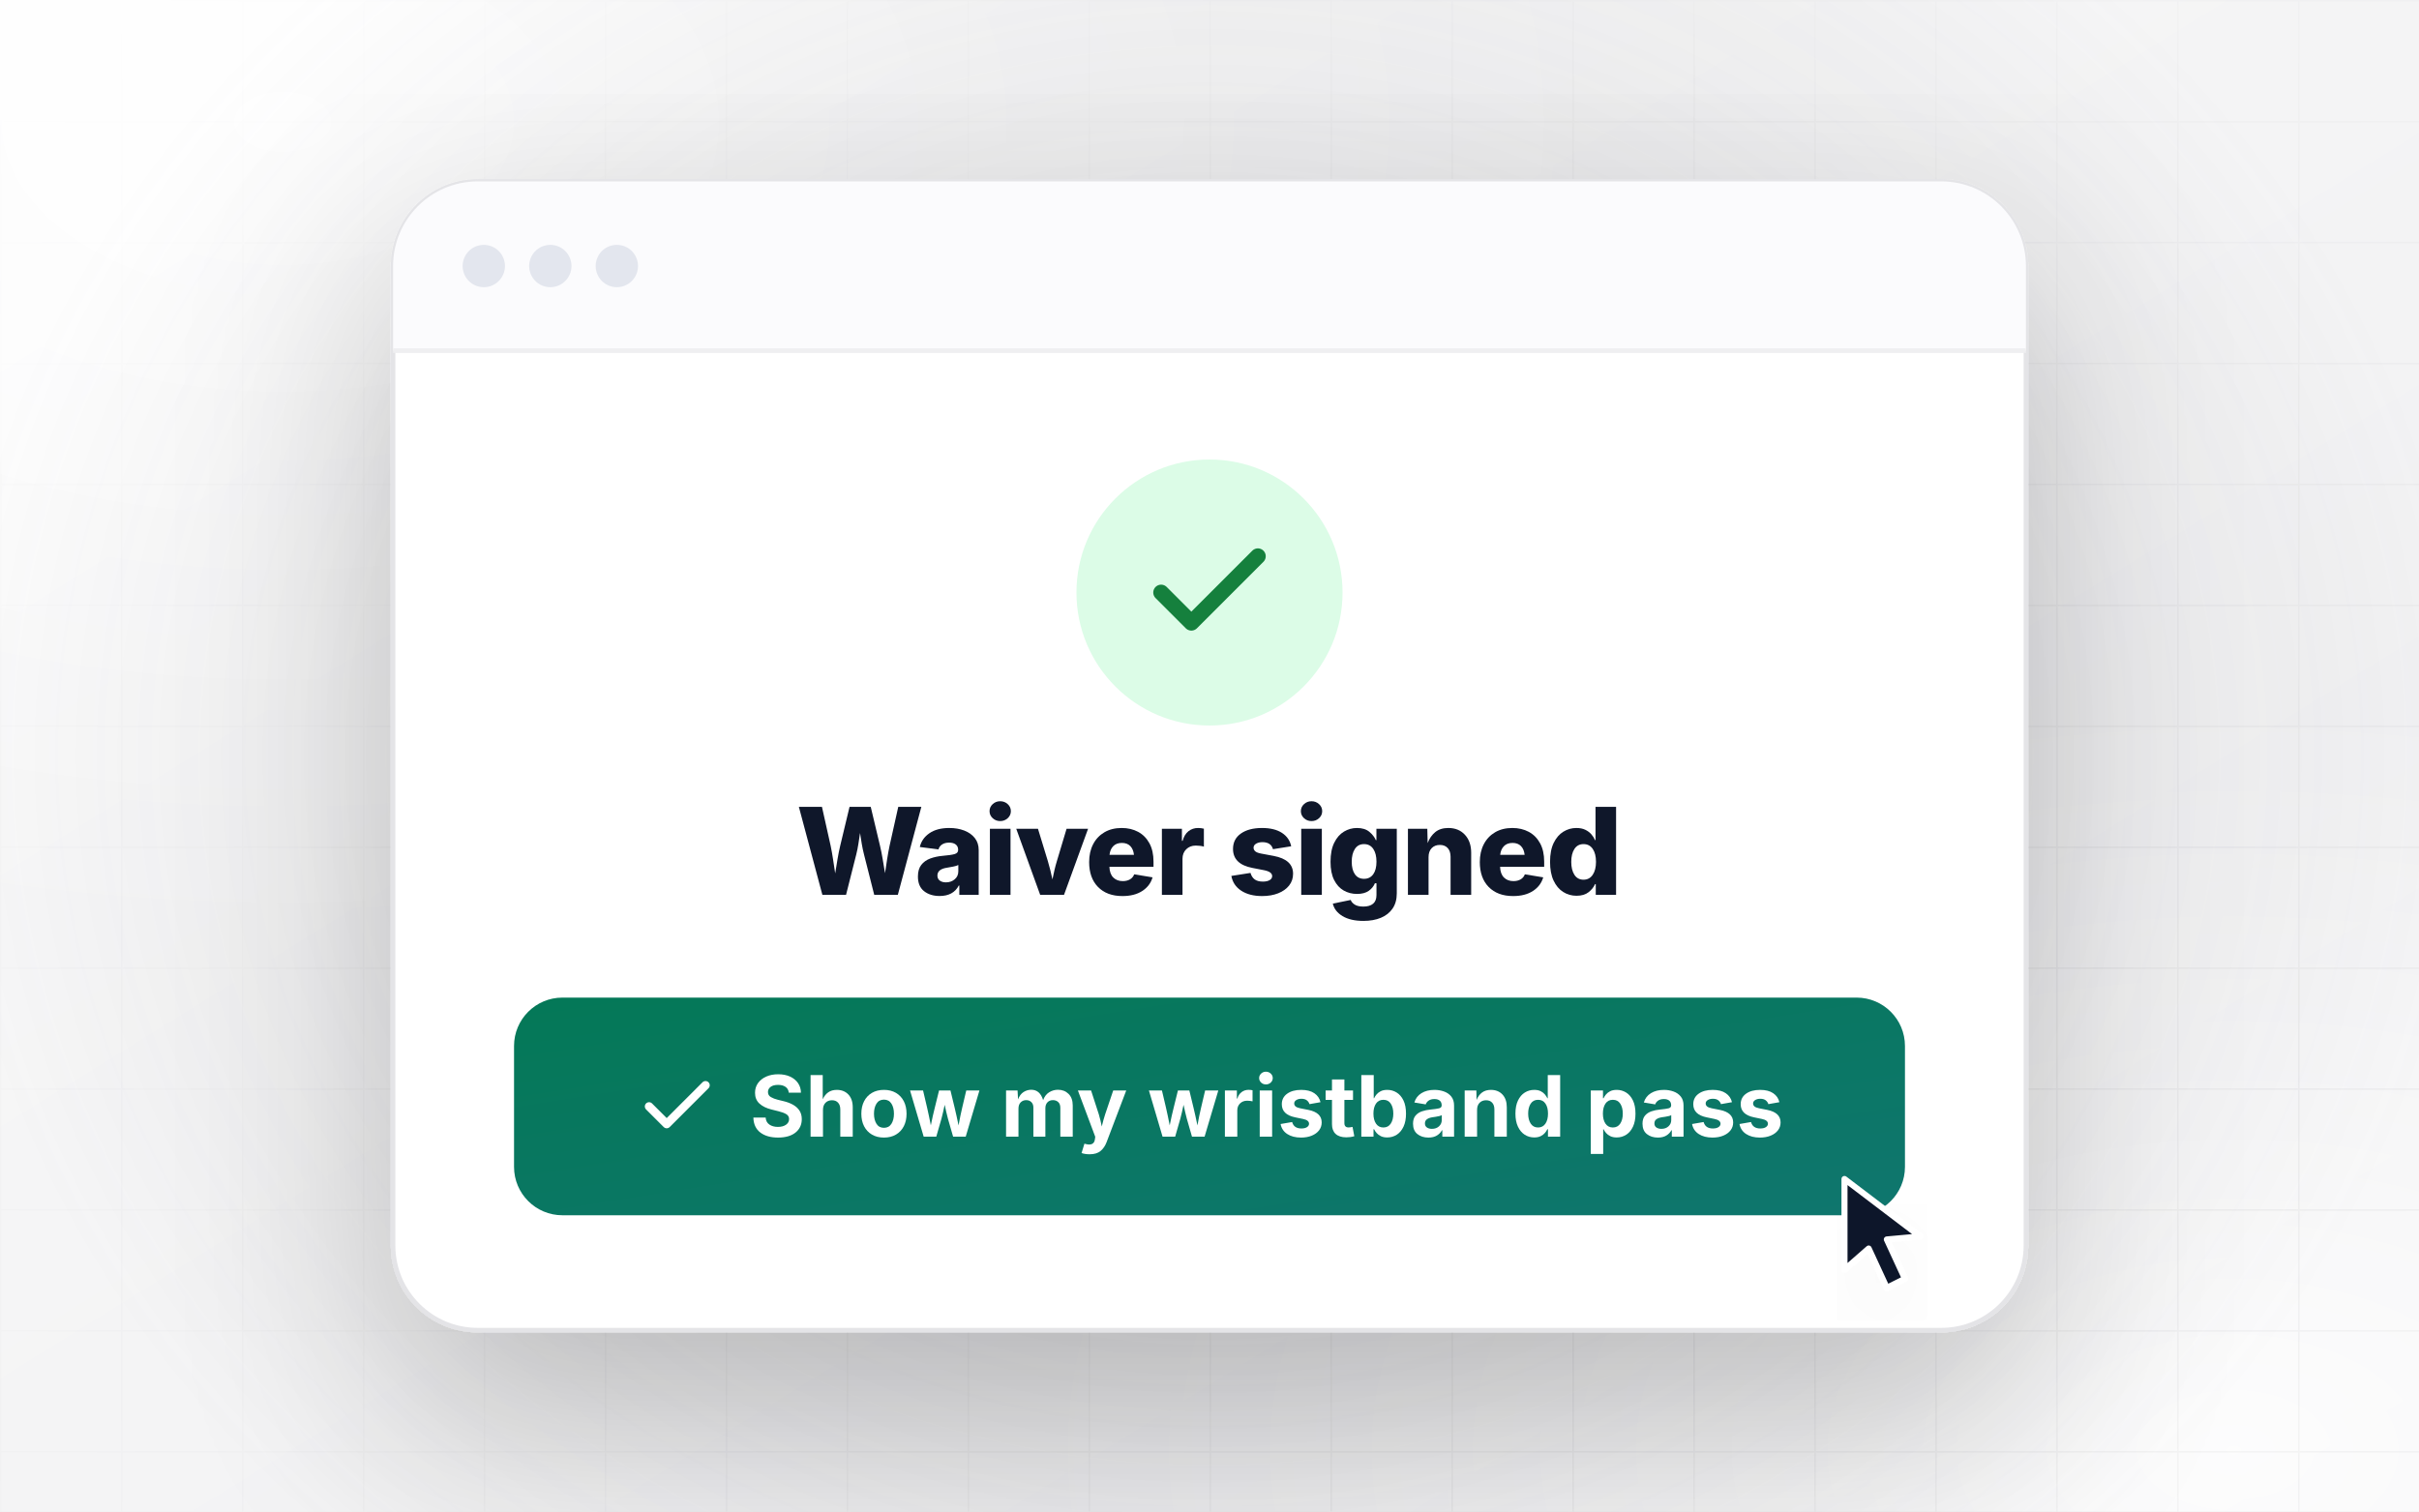
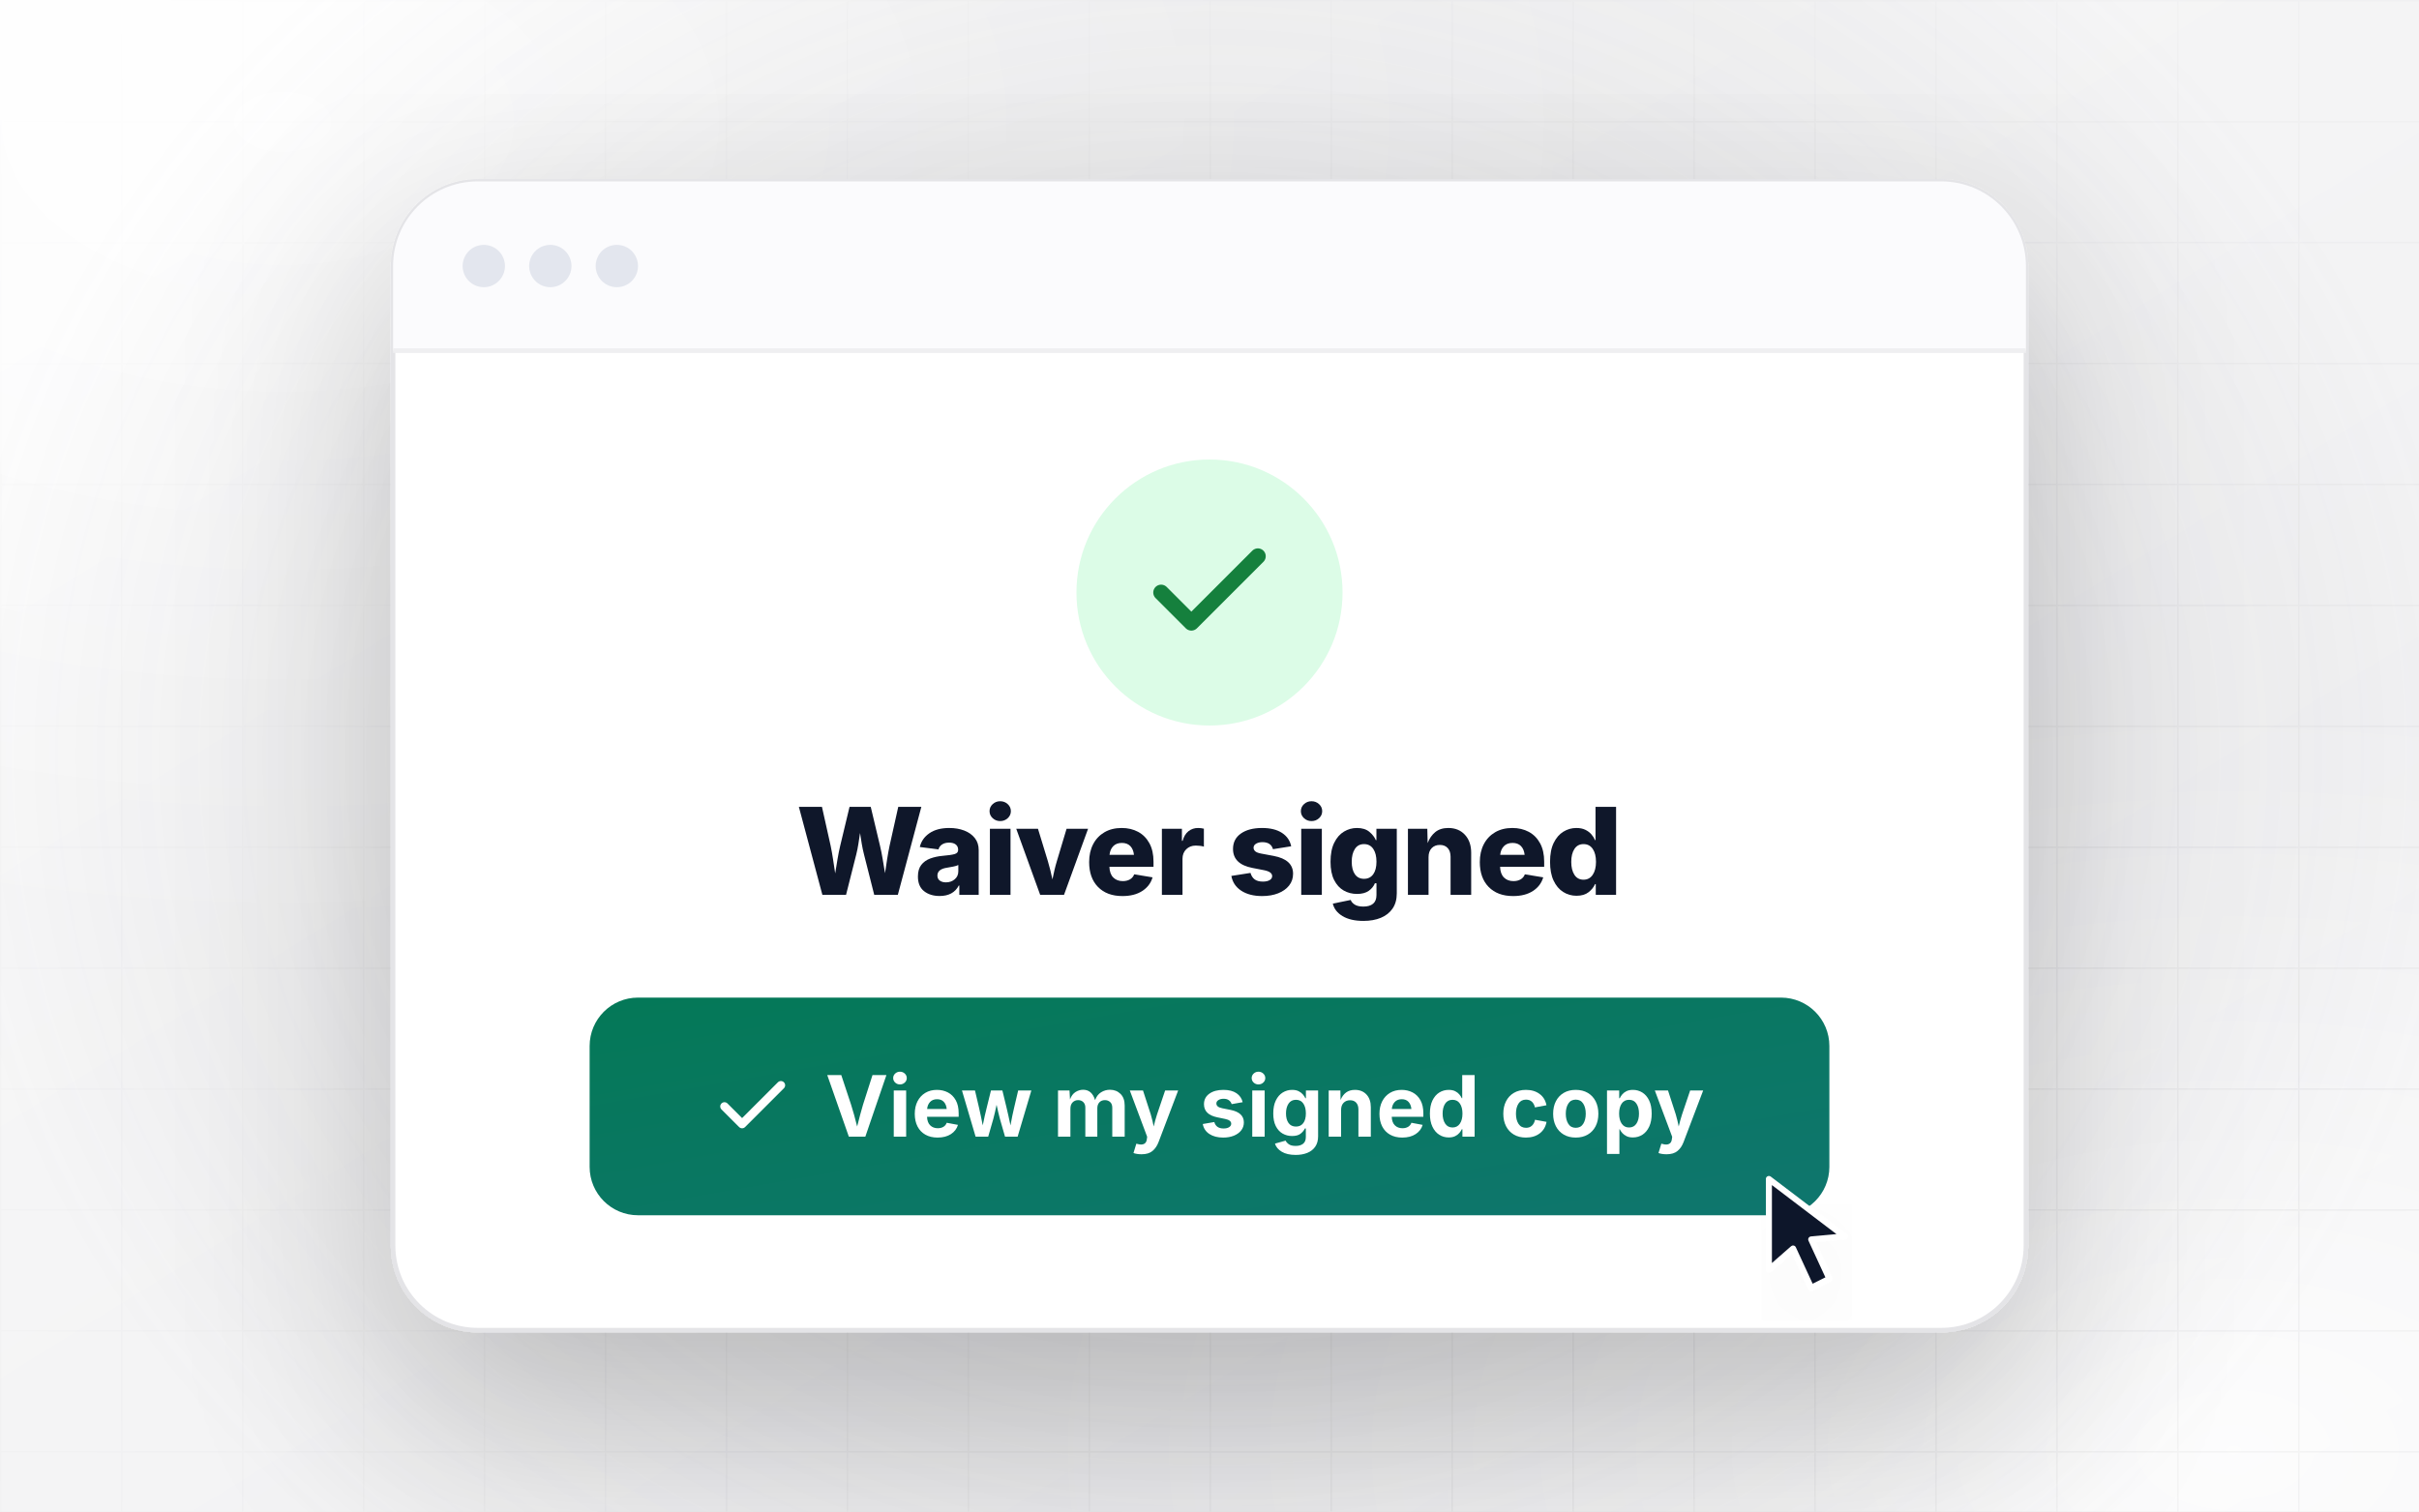
<svg xmlns="http://www.w3.org/2000/svg" xmlns:xlink="http://www.w3.org/1999/xlink" viewBox="0 0 800 500" width="800" height="500" role="img">
  <defs>
    <linearGradient id="bg" x1="0" y1="0" x2="1" y2="1">
      <stop offset="0" stop-color="#FAFAFA" />
      <stop offset="1" stop-color="#EEEEF0" />
    </linearGradient>
    <radialGradient id="glowA" cx="0.12" cy="0.08" r="0.55">
      <stop offset="0" stop-color="#FFFFFF" stop-opacity="0.95" />
      <stop offset="1" stop-color="#FFFFFF" stop-opacity="0" />
    </radialGradient>
    <radialGradient id="glowB" cx="0.92" cy="0.96" r="0.5">
      <stop offset="0" stop-color="#FFFFFF" stop-opacity="0.85" />
      <stop offset="1" stop-color="#FFFFFF" stop-opacity="0" />
    </radialGradient>
    <linearGradient id="gAcc" x1="0" y1="0" x2="1" y2="1">
      <stop offset="0" stop-color="#047857" />
      <stop offset="1" stop-color="#0F766E" />
    </linearGradient>
    <linearGradient id="gStroke" x1="0" y1="0" x2="1" y2="0">
      <stop offset="0" stop-color="#6EE7B7" />
      <stop offset="1" stop-color="#5EEAD4" />
    </linearGradient>
    <pattern id="grid" width="40" height="40" patternUnits="userSpaceOnUse">
      <path d="M40 0H0V40" fill="none" stroke="#52525B" stroke-opacity="0.07" stroke-width="1" />
    </pattern>
    <radialGradient id="fade" cx="0.5" cy="0.45" r="0.65">
      <stop offset="0" stop-color="#fff" stop-opacity="1" />
      <stop offset="1" stop-color="#fff" stop-opacity="0" />
    </radialGradient>
    <mask id="gridMask">
      <rect width="1200" height="800" fill="url(#fade)" />
    </mask>
    <filter id="e1" x="-10%" y="-10%" width="120%" height="140%">
      <feDropShadow dx="0" dy="1" stdDeviation="1.2" flood-color="#0F172A" flood-opacity="0.07" />
      <feDropShadow dx="0" dy="12" stdDeviation="18" flood-color="#18181B" flood-opacity="0.08" />
    </filter>
    <filter id="e2" x="-15%" y="-15%" width="130%" height="160%">
      <feDropShadow dx="0" dy="2" stdDeviation="3" flood-color="#0F172A" flood-opacity="0.10" />
      <feDropShadow dx="0" dy="28" stdDeviation="34" flood-color="#18181B" flood-opacity="0.20" />
    </filter>
    <radialGradient id="spot" cx="0.5" cy="0.5" r="0.5">
      <stop offset="0" stop-color="#71717A" stop-opacity="0.24" />
      <stop offset="1" stop-color="#71717A" stop-opacity="0" />
    </radialGradient>
    <path id="g800_W" d="M445 0 47 1490H438L585 831Q607 726 625.5 604.0Q644 482 662 363Q681 482 701.5 604.0Q722 726 747 831L905 1490H1264L1421 831Q1446 727 1466.0 606.0Q1486 485 1506 367Q1523 485 1542.0 606.0Q1561 727 1583 831L1730 1490H2121L1723 0H1323L1149 688Q1128 770 1112.5 861.0Q1097 952 1083 1047Q1069 954 1055.0 863.0Q1041 772 1020 688L846 0Z" />
    <path id="g800_a" d="M428 -20Q267 -20 163.5 62.0Q60 144 60 310Q60 434 117.0 507.0Q174 580 268.5 615.0Q363 650 476 660Q618 672 679.5 689.5Q741 707 741 759V763Q741 821 700.5 852.5Q660 884 589 884Q516 884 469.0 853.0Q422 822 408 769L92 810Q125 953 253.5 1042.5Q382 1132 592 1132Q731 1132 843.5 1089.0Q956 1046 1022.5 962.5Q1089 879 1089 759V0H761V157H752Q659 -20 428 -20ZM534 211Q622 211 683.0 263.0Q744 315 744 398V505Q714 489 657.0 478.0Q600 467 551 459Q390 435 390 326Q390 270 430.5 240.5Q471 211 534 211Z" />
    <path id="g800_i" d="M115 0V1118H464V0ZM289 1249Q215 1249 162.0 1298.0Q109 1347 109 1417Q109 1487 162.0 1536.0Q215 1585 289 1585Q364 1585 417.0 1536.0Q470 1487 470 1417Q470 1347 417.0 1298.0Q364 1249 289 1249Z" />
    <path id="g800_v" d="M427 0 22 1118H390L557 571Q580 496 598.5 419.0Q617 342 635 261Q651 342 669.0 418.5Q687 495 710 571L874 1118H1238L831 0Z" />
    <path id="g800_e" d="M636 -21Q373 -21 222.5 132.5Q72 286 72 555Q72 727 139.5 857.0Q207 987 331.0 1059.5Q455 1132 623 1132Q780 1132 901.5 1066.5Q1023 1001 1092.5 873.5Q1162 746 1162 562V474H415Q420 353 481.5 292.5Q543 232 642 232Q712 232 763.0 261.5Q814 291 835 347L1146 296Q1104 151 971.5 65.0Q839 -21 636 -21ZM417 677H831Q821 772 769.0 825.5Q717 879 626 879Q534 879 480.5 824.5Q427 770 417 677Z" />
    <path id="g800_r" d="M115 0V1118H454V914H466Q496 1024 565.5 1078.0Q635 1132 727 1132Q778 1132 826 1120V816Q801 825 760.5 829.5Q720 834 688 834Q591 834 527.5 772.0Q464 710 464 610V0Z" />
    <path id="g800_s" d="M586 -21Q371 -21 232.5 69.5Q94 160 65 320L389 371Q410 298 460.0 261.0Q510 224 599 224Q672 224 714.0 249.5Q756 275 756 317Q756 390 619 417L424 455Q93 518 93 777Q93 944 226.5 1038.0Q360 1132 585 1132Q795 1132 922.0 1049.0Q1049 966 1078 822L770 773Q736 892 591 892Q528 892 484.5 866.5Q441 841 441 798Q441 764 468.0 738.5Q495 713 567 699L781 659Q1110 597 1110 357Q1110 242 1042.5 157.0Q975 72 857.0 25.5Q739 -21 586 -21Z" />
    <path id="g800_g" d="M630 -442Q411 -442 276.0 -361.0Q141 -280 111 -149L414 -87Q429 -132 481.5 -165.5Q534 -199 628 -199Q735 -199 792.5 -151.0Q850 -103 850 -3V195H823Q792 119 718.5 67.0Q645 15 520 15Q397 15 295.5 72.5Q194 130 133.0 250.5Q72 371 72 559Q72 755 134.5 882.0Q197 1009 299.0 1070.5Q401 1132 519 1132Q652 1132 729.5 1067.0Q807 1002 839 926H849V1118H1194V25Q1194 -129 1122.5 -233.0Q1051 -337 924.0 -389.5Q797 -442 630 -442ZM639 271Q739 271 794.5 347.5Q850 424 850 560Q850 698 795.0 778.5Q740 859 639 859Q538 859 484.5 777.0Q431 695 431 560Q431 425 485.0 348.0Q539 271 639 271Z" />
    <path id="g800_n" d="M464 638V0H115V1118H443L449 877Q493 993 578.0 1062.5Q663 1132 799 1132Q974 1132 1080.0 1017.0Q1186 902 1186 712V0H837V644Q837 738 789.0 791.5Q741 845 655 845Q570 845 517.0 790.5Q464 736 464 638Z" />
    <path id="g800_d" d="M520 -16Q396 -16 294.0 48.5Q192 113 132.0 240.5Q72 368 72 558Q72 754 134.5 881.0Q197 1008 298.5 1070.0Q400 1132 517 1132Q606 1132 669.0 1101.5Q732 1071 772.5 1023.5Q813 976 834 926H842V1490H1190V0H846V181H834Q801 105 724.5 44.5Q648 -16 520 -16ZM639 256Q738 256 794.0 338.5Q850 421 850 558Q850 697 794.5 778.0Q739 859 639 859Q538 859 484.5 776.5Q431 694 431 558Q431 422 484.5 339.0Q538 256 639 256Z" />
-     <path id="g700_S" d="M681 -22Q412 -22 251.5 101.5Q91 225 85 462H382Q390 349 472.5 292.5Q555 236 678 236Q800 236 874.5 288.5Q949 341 949 426Q949 503 881.5 544.0Q814 585 692 615L528 656Q339 702 232.0 800.5Q125 899 125 1061Q125 1196 197.5 1297.0Q270 1398 396.5 1454.0Q523 1510 685 1510Q850 1510 973.0 1453.5Q1096 1397 1165.0 1296.5Q1234 1196 1236 1065H941Q933 1155 864.5 1204.0Q796 1253 682 1253Q565 1253 501.5 1204.5Q438 1156 438 1081Q438 998 509.5 957.0Q581 916 676 893L811 860Q936 831 1037.0 776.5Q1138 722 1197.0 635.5Q1256 549 1256 424Q1256 221 1104.5 99.5Q953 -22 681 -22Z" />
-     <path id="g700_h" d="M428 647V0H128V1490H422V904Q471 1013 555.0 1072.5Q639 1132 763 1132Q937 1132 1042.5 1020.0Q1148 908 1148 711V0H847V659Q847 763 793.5 822.0Q740 881 645 881Q549 881 488.5 819.5Q428 758 428 647Z" />
-     <path id="g700_o" d="M628 -22Q460 -22 337.0 50.5Q214 123 147.5 252.5Q81 382 81 554Q81 727 147.5 857.0Q214 987 337.0 1059.5Q460 1132 628 1132Q796 1132 919.0 1059.5Q1042 987 1108.5 857.0Q1175 727 1175 554Q1175 382 1108.5 252.5Q1042 123 919.0 50.5Q796 -22 628 -22ZM628 214Q748 214 809.0 311.0Q870 408 870 555Q870 703 809.0 799.5Q748 896 628 896Q508 896 447.5 799.5Q387 703 387 555Q387 408 447.5 311.0Q508 214 628 214Z" />
+     <path id="g700_V" d="M571 0 49 1490H388L626 771Q662 659 698.0 528.0Q734 397 772 246Q810 398 844.5 528.0Q879 658 913 771L1143 1490H1480L970 0Z" />
+     <path id="g700_i" d="M128 0V1118H428V0ZM278 1264Q210 1264 162.0 1309.0Q114 1354 114 1418Q114 1482 162.0 1527.0Q210 1572 278 1572Q346 1572 394.5 1527.0Q443 1482 443 1418Q443 1354 394.5 1309.0Q346 1264 278 1264Z" />
+     <path id="g700_e" d="M633 -22Q462 -22 338.0 48.0Q214 118 147.5 247.0Q81 376 81 553Q81 726 147.5 856.0Q214 986 334.5 1059.0Q455 1132 618 1132Q764 1132 883.0 1070.0Q1002 1008 1072.5 882.0Q1143 756 1143 565V481H378Q383 344 454.0 274.0Q525 204 638 204Q717 204 773.5 237.5Q830 271 854 336L1126 285Q1085 146 956.5 62.0Q828 -22 633 -22ZM380 669H854Q843 778 784.0 842.0Q725 906 621 906Q513 906 451.0 839.5Q389 773 380 669Z" />
    <path id="g700_w" d="M361 0 31 1118H346L443 705Q463 612 487.0 505.0Q511 398 534 273Q557 395 582.5 502.5Q608 610 631 705L733 1118H1009L1109 705Q1130 610 1155.5 503.0Q1181 396 1205 272Q1226 396 1249.0 503.0Q1272 610 1294 705L1391 1118H1710L1378 0H1073L949 431Q928 503 908.5 593.0Q889 683 869 771Q850 683 830.0 592.5Q810 502 790 431L666 0Z" />
    <path id="g700_m" d="M128 0V1118H406L418 901Q463 1023 550.0 1079.0Q637 1135 737 1135Q949 1135 1025 884Q1072 1013 1170.5 1074.0Q1269 1135 1384 1135Q1538 1135 1639.5 1035.5Q1741 936 1741 754V0H1441V697Q1441 791 1389.5 837.5Q1338 884 1263 884Q1178 884 1128.5 830.0Q1079 776 1079 688V0H789V705Q789 787 740.5 835.5Q692 884 615 884Q536 884 482.0 830.5Q428 777 428 676V0Z" />
    <path id="g700_y" d="M120 -396 189 -170 226 -179Q317 -204 375.0 -175.5Q433 -147 443 -63L451 -3L31 1118H350L538 538Q561 465 577.0 392.5Q593 320 609 246Q627 321 646.5 393.5Q666 466 690 538L886 1118H1201L726 -132Q675 -267 579.5 -346.5Q484 -426 316 -426Q256 -426 204.0 -417.5Q152 -409 120 -396Z" />
-     <path id="g700_r" d="M128 0V1118H418V923H430Q461 1026 533.5 1079.5Q606 1133 700 1133Q751 1133 797 1123V855Q777 861 738.5 865.5Q700 870 667 870Q563 870 495.5 805.0Q428 740 428 636V0Z" />
-     <path id="g700_i" d="M128 0V1118H428V0ZM278 1264Q210 1264 162.0 1309.0Q114 1354 114 1418Q114 1482 162.0 1527.0Q210 1572 278 1572Q346 1572 394.5 1527.0Q443 1482 443 1418Q443 1354 394.5 1309.0Q346 1264 278 1264Z" />
    <path id="g700_s" d="M572 -22Q370 -22 238.5 64.0Q107 150 78 306L357 354Q400 198 581 198Q667 198 716.5 230.5Q766 263 766 313Q766 398 622 428L429 468Q107 534 107 785Q107 946 236.0 1039.0Q365 1132 577 1132Q776 1132 894.0 1051.0Q1012 970 1043 834L777 787Q759 844 711.0 880.5Q663 917 581 917Q507 917 457.0 885.5Q407 854 407 804Q407 762 439.5 732.5Q472 703 551 687L752 647Q1072 582 1072 345Q1072 235 1008.0 152.5Q944 70 831.0 24.0Q718 -22 572 -22Z" />
-     <path id="g700_t" d="M683 1118V889H474V327Q474 223 576 223Q593 223 623.5 227.5Q654 232 671 236L714 11Q664 -4 614.5 -10.0Q565 -16 520 -16Q352 -16 263.0 65.5Q174 147 174 301V889H20V1118H174V1384H474V1118Z" />
-     <path id="g700_b" d="M754 -19Q663 -19 600.0 12.0Q537 43 497.5 88.5Q458 134 437 179H423V0H128V1490H428V930H437Q457 974 495.5 1021.0Q534 1068 597.5 1100.0Q661 1132 756 1132Q880 1132 983.0 1068.0Q1086 1004 1147.5 876.0Q1209 748 1209 557Q1209 371 1149.0 242.5Q1089 114 986.0 47.5Q883 -19 754 -19ZM662 222Q779 222 840.5 316.0Q902 410 902 558Q902 705 841.0 798.5Q780 892 662 892Q546 892 483.5 801.0Q421 710 421 558Q421 406 484.0 314.0Q547 222 662 222Z" />
-     <path id="g700_a" d="M440 -22Q280 -22 174.0 62.5Q68 147 68 313Q68 438 128.0 509.0Q188 580 284.0 613.0Q380 646 490 656Q634 670 697.5 685.5Q761 701 761 756V761Q761 832 715.5 871.0Q670 910 586 910Q499 910 446.0 872.5Q393 835 375 781L100 827Q143 972 271.5 1052.0Q400 1132 587 1132Q707 1132 815.5 1094.0Q924 1056 992.5 972.5Q1061 889 1061 753V0H777V155H767Q726 77 645.0 27.5Q564 -22 440 -22ZM525 189Q630 189 696.5 250.0Q763 311 763 400V521Q745 508 704.5 498.5Q664 489 619.0 481.5Q574 474 541 470Q458 458 407.0 423.0Q356 388 356 321Q356 256 403.5 222.5Q451 189 525 189Z" />
+     <path id="g700_g" d="M625 -442Q415 -442 287.0 -365.0Q159 -288 122 -168L380 -96Q401 -143 457.5 -183.5Q514 -224 623 -224Q737 -224 803.0 -171.5Q869 -119 869 -8V198H846Q815 130 743.5 73.0Q672 16 536 16Q410 16 307.0 75.0Q204 134 142.5 255.0Q81 376 81 561Q81 750 143.5 877.0Q206 1004 309.5 1068.0Q413 1132 537 1132Q631 1132 695.0 1100.0Q759 1068 798.5 1021.0Q838 974 858 930H871V1118H1166V9Q1166 -142 1096.5 -242.5Q1027 -343 904.5 -392.5Q782 -442 625 -442ZM630 244Q745 244 807.5 328.5Q870 413 870 563Q870 712 808.0 802.0Q746 892 630 892Q512 892 450.5 799.5Q389 707 389 563Q389 416 451.0 330.0Q513 244 630 244Z" />
    <path id="g700_n" d="M428 647V0H128V1118H411L415 887Q462 1004 548.0 1068.0Q634 1132 763 1132Q937 1132 1042.0 1020.0Q1147 908 1147 711V0H847V659Q847 763 793.5 822.0Q740 881 645 881Q549 881 488.5 819.5Q428 758 428 647Z" />
    <path id="g700_d" d="M537 -19Q408 -19 305.0 47.5Q202 114 141.5 242.5Q81 371 81 557Q81 748 143.0 876.0Q205 1004 308.0 1068.0Q411 1132 535 1132Q630 1132 693.0 1100.0Q756 1068 794.5 1021.0Q833 974 853 930H863V1490H1163V0H868V179H853Q832 134 793.0 88.5Q754 43 691.0 12.0Q628 -19 537 -19ZM629 222Q743 222 806.0 314.0Q869 406 869 558Q869 710 806.5 801.0Q744 892 629 892Q511 892 450.0 798.5Q389 705 389 558Q389 410 450.5 316.0Q512 222 629 222Z" />
+     <path id="g700_c" d="M628 -22Q459 -22 336.5 50.5Q214 123 147.5 252.5Q81 382 81 554Q81 727 147.5 857.0Q214 987 336.5 1059.5Q459 1132 628 1132Q827 1132 960.0 1032.5Q1093 933 1125 760L846 708Q827 795 772.5 845.5Q718 896 631 896Q511 896 449.0 801.5Q387 707 387 555Q387 405 449.0 309.5Q511 214 631 214Q718 214 774.0 266.5Q830 319 848 409L1127 358Q1095 181 962.0 79.5Q829 -22 628 -22Z" />
+     <path id="g700_o" d="M628 -22Q460 -22 337.0 50.5Q214 123 147.5 252.5Q81 382 81 554Q81 727 147.5 857.0Q214 987 337.0 1059.5Q460 1132 628 1132Q796 1132 919.0 1059.5Q1042 987 1108.5 857.0Q1175 727 1175 554Q1175 382 1108.5 252.5Q1042 123 919.0 50.5Q796 -22 628 -22ZM628 214Q748 214 809.0 311.0Q870 408 870 555Q870 703 809.0 799.5Q748 896 628 896Q508 896 447.5 799.5Q387 703 387 555Q387 408 447.5 311.0Q508 214 628 214Z" />
    <path id="g700_p" d="M128 -418V1118H423V930H437Q457 974 495.5 1021.0Q534 1068 597.5 1100.0Q661 1132 756 1132Q880 1132 983.0 1068.0Q1086 1004 1147.5 876.0Q1209 748 1209 557Q1209 371 1149.0 242.5Q1089 114 986.0 47.5Q883 -19 754 -19Q663 -19 600.0 12.0Q537 43 497.5 88.5Q458 134 437 179H428V-418ZM662 222Q779 222 840.5 316.0Q902 410 902 558Q902 705 841.0 798.5Q780 892 662 892Q546 892 483.5 801.0Q421 710 421 558Q421 406 484.0 314.0Q547 222 662 222Z" />
  </defs>
  <style>
.pulse{transform-box:fill-box;transform-origin:center;animation:pulse 2.4s cubic-bezier(.2,.7,.3,1) infinite}
@keyframes pulse{0%{transform:scale(1);opacity:.30}75%{transform:scale(2.1);opacity:0}100%{transform:scale(2.1);opacity:0}}
.caret{animation:blink 1.1s steps(1) infinite}
@keyframes blink{0%,55%{opacity:1}56%,100%{opacity:0}}
.press{transform-box:fill-box;transform-origin:0 0;animation:press 3.2s ease-in-out infinite}
@keyframes press{0%,58%,100%{transform:translate(0,0) scale(1)}66%{transform:translate(1.5px,2px) scale(.9)}74%{transform:translate(0,0) scale(1)}}
.ripple{transform-box:fill-box;transform-origin:center;opacity:0;animation:ripple 3.2s ease-out infinite}
@keyframes ripple{0%,62%{opacity:0;transform:scale(.4)}68%{opacity:.5}100%{opacity:0;transform:scale(2.4)}}
.sweep{animation:sweep 4.8s cubic-bezier(.45,0,.2,1) infinite}
@keyframes sweep{0%{transform:translateY(-470px);opacity:0}8%{opacity:1}72%{transform:translateY(0);opacity:1}100%{transform:translateY(0);opacity:1}}
.ring{transform-box:fill-box;transform-origin:50% 12%;animation:ring 4s ease-in-out infinite}
@keyframes ring{0%,70%,100%{transform:rotate(0)}74%{transform:rotate(14deg)}78%{transform:rotate(-12deg)}82%{transform:rotate(8deg)}86%{transform:rotate(-4deg)}90%{transform:rotate(0)}}
.glow{animation:glow 2.6s ease-in-out infinite}
@keyframes glow{0%,100%{opacity:1}50%{opacity:.45}}
.float{animation:float 6s ease-in-out infinite}
@keyframes float{0%,100%{transform:translateY(0)}50%{transform:translateY(-6px)}}
@media (prefers-reduced-motion: reduce){*{animation:none!important}}
</style>
  <rect width="800" height="500" fill="url(#bg)" />
  <rect width="800" height="500" fill="url(#glowA)" />
  <rect width="800" height="500" fill="url(#glowB)" />
  <rect width="800" height="500" fill="url(#grid)" mask="url(#gridMask)" />
  <ellipse cx="400.0" cy="250.0" rx="421.2" ry="361.0" fill="url(#spot)" />
  <rect x="130" y="60" width="540" height="380" rx="28" fill="#fff" stroke="#E4E4E7" stroke-width="1.5" filter="url(#e2)" />
  <path d="M130 116 V88 a28 28 0 0 1 28 -28 H642 a28 28 0 0 1 28 28 V116 Z" fill="#FBFBFD" />
  <line x1="130" y1="116" x2="670" y2="116" stroke="#EFEFF1" stroke-width="1.5" />
  <circle cx="160" cy="88" r="7" fill="#E3E6EE" />
  <circle cx="182" cy="88" r="7" fill="#E3E6EE" />
  <circle cx="204" cy="88" r="7" fill="#E3E6EE" />
  <circle cx="400.0" cy="196" r="44" fill="#DCFCE7" />
  <g transform="translate(376.0 172) scale(2)" fill="none" stroke="#15803D" stroke-width="2.6" stroke-linecap="round" stroke-linejoin="round">
    <path d="M20 6 9 17l-5-5" />
  </g>
  <g>
    <use href="#g800_W" xlink:href="#g800_W" transform="translate(263.28 296.00) scale(0.01953 -0.01953)" fill="#0F172A" />
    <use href="#g800_a" xlink:href="#g800_a" transform="translate(302.40 296.00) scale(0.01953 -0.01953)" fill="#0F172A" />
    <use href="#g800_i" xlink:href="#g800_i" transform="translate(325.13 296.00) scale(0.01953 -0.01953)" fill="#0F172A" />
    <use href="#g800_v" xlink:href="#g800_v" transform="translate(335.66 296.00) scale(0.01953 -0.01953)" fill="#0F172A" />
    <use href="#g800_e" xlink:href="#g800_e" transform="translate(358.79 296.00) scale(0.01953 -0.01953)" fill="#0F172A" />
    <use href="#g800_r" xlink:href="#g800_r" transform="translate(382.01 296.00) scale(0.01953 -0.01953)" fill="#0F172A" />
    <use href="#g800_s" xlink:href="#g800_s" transform="translate(405.96 296.00) scale(0.01953 -0.01953)" fill="#0F172A" />
    <use href="#g800_i" xlink:href="#g800_i" transform="translate(428.09 296.00) scale(0.01953 -0.01953)" fill="#0F172A" />
    <use href="#g800_g" xlink:href="#g800_g" transform="translate(438.62 296.00) scale(0.01953 -0.01953)" fill="#0F172A" />
    <use href="#g800_n" xlink:href="#g800_n" transform="translate(463.38 296.00) scale(0.01953 -0.01953)" fill="#0F172A" />
    <use href="#g800_e" xlink:href="#g800_e" transform="translate(487.99 296.00) scale(0.01953 -0.01953)" fill="#0F172A" />
    <use href="#g800_d" xlink:href="#g800_d" transform="translate(511.22 296.00) scale(0.01953 -0.01953)" fill="#0F172A" />
  </g>
-   <rect x="170.0" y="330" width="460" height="72" rx="16" fill="url(#gAcc)" />
-   <g transform="translate(209.9854 352.0) scale(1.1667)" fill="none" stroke="#fff" stroke-width="2.4" stroke-linecap="round" stroke-linejoin="round">
+   <rect x="195.0" y="330" width="410" height="72" rx="16" fill="url(#gAcc)" />
+   <g transform="translate(234.9229 352.0) scale(1.1667)" fill="none" stroke="#fff" stroke-width="2.4" stroke-linecap="round" stroke-linejoin="round">
    <path d="M20 6 9 17l-5-5" />
  </g>
  <g>
-     <use href="#g700_S" xlink:href="#g700_S" transform="translate(247.99 376.00) scale(0.01367 -0.01367)" fill="#fff" />
-     <use href="#g700_h" xlink:href="#g700_h" transform="translate(266.32 376.00) scale(0.01367 -0.01367)" fill="#fff" />
-     <use href="#g700_o" xlink:href="#g700_o" transform="translate(283.75 376.00) scale(0.01367 -0.01367)" fill="#fff" />
-     <use href="#g700_w" xlink:href="#g700_w" transform="translate(300.54 376.00) scale(0.01367 -0.01367)" fill="#fff" />
-     <use href="#g700_m" xlink:href="#g700_m" transform="translate(330.97 376.00) scale(0.01367 -0.01367)" fill="#fff" />
-     <use href="#g700_y" xlink:href="#g700_y" transform="translate(356.05 376.00) scale(0.01367 -0.01367)" fill="#fff" />
-     <use href="#g700_w" xlink:href="#g700_w" transform="translate(379.54 376.00) scale(0.01367 -0.01367)" fill="#fff" />
-     <use href="#g700_r" xlink:href="#g700_r" transform="translate(403.34 376.00) scale(0.01367 -0.01367)" fill="#fff" />
-     <use href="#g700_i" xlink:href="#g700_i" transform="translate(414.86 376.00) scale(0.01367 -0.01367)" fill="#fff" />
-     <use href="#g700_s" xlink:href="#g700_s" transform="translate(422.45 376.00) scale(0.01367 -0.01367)" fill="#fff" />
-     <use href="#g700_t" xlink:href="#g700_t" transform="translate(438.13 376.00) scale(0.01367 -0.01367)" fill="#fff" />
-     <use href="#g700_b" xlink:href="#g700_b" transform="translate(448.46 376.00) scale(0.01367 -0.01367)" fill="#fff" />
-     <use href="#g700_a" xlink:href="#g700_a" transform="translate(466.38 376.00) scale(0.01367 -0.01367)" fill="#fff" />
-     <use href="#g700_n" xlink:href="#g700_n" transform="translate(482.64 376.00) scale(0.01367 -0.01367)" fill="#fff" />
-     <use href="#g700_d" xlink:href="#g700_d" transform="translate(500.07 376.00) scale(0.01367 -0.01367)" fill="#fff" />
-     <use href="#g700_p" xlink:href="#g700_p" transform="translate(524.35 376.00) scale(0.01367 -0.01367)" fill="#fff" />
-     <use href="#g700_a" xlink:href="#g700_a" transform="translate(542.27 376.00) scale(0.01367 -0.01367)" fill="#fff" />
-     <use href="#g700_s" xlink:href="#g700_s" transform="translate(558.53 376.00) scale(0.01367 -0.01367)" fill="#fff" />
-     <use href="#g700_s" xlink:href="#g700_s" transform="translate(574.21 376.00) scale(0.01367 -0.01367)" fill="#fff" />
+     <use href="#g700_V" xlink:href="#g700_V" transform="translate(272.92 376.00) scale(0.01367 -0.01367)" fill="#fff" />
+     <use href="#g700_i" xlink:href="#g700_i" transform="translate(293.83 376.00) scale(0.01367 -0.01367)" fill="#fff" />
+     <use href="#g700_e" xlink:href="#g700_e" transform="translate(301.42 376.00) scale(0.01367 -0.01367)" fill="#fff" />
+     <use href="#g700_w" xlink:href="#g700_w" transform="translate(317.71 376.00) scale(0.01367 -0.01367)" fill="#fff" />
+     <use href="#g700_m" xlink:href="#g700_m" transform="translate(348.15 376.00) scale(0.01367 -0.01367)" fill="#fff" />
+     <use href="#g700_y" xlink:href="#g700_y" transform="translate(373.22 376.00) scale(0.01367 -0.01367)" fill="#fff" />
+     <use href="#g700_s" xlink:href="#g700_s" transform="translate(396.71 376.00) scale(0.01367 -0.01367)" fill="#fff" />
+     <use href="#g700_i" xlink:href="#g700_i" transform="translate(412.39 376.00) scale(0.01367 -0.01367)" fill="#fff" />
+     <use href="#g700_g" xlink:href="#g700_g" transform="translate(419.98 376.00) scale(0.01367 -0.01367)" fill="#fff" />
+     <use href="#g700_n" xlink:href="#g700_n" transform="translate(437.67 376.00) scale(0.01367 -0.01367)" fill="#fff" />
+     <use href="#g700_e" xlink:href="#g700_e" transform="translate(455.10 376.00) scale(0.01367 -0.01367)" fill="#fff" />
+     <use href="#g700_d" xlink:href="#g700_d" transform="translate(471.78 376.00) scale(0.01367 -0.01367)" fill="#fff" />
+     <use href="#g700_c" xlink:href="#g700_c" transform="translate(496.06 376.00) scale(0.01367 -0.01367)" fill="#fff" />
+     <use href="#g700_o" xlink:href="#g700_o" transform="translate(512.54 376.00) scale(0.01367 -0.01367)" fill="#fff" />
+     <use href="#g700_p" xlink:href="#g700_p" transform="translate(529.71 376.00) scale(0.01367 -0.01367)" fill="#fff" />
+     <use href="#g700_y" xlink:href="#g700_y" transform="translate(546.85 376.00) scale(0.01367 -0.01367)" fill="#fff" />
  </g>
-   <circle class="ripple" cx="610.0" cy="390" r="14" fill="#047857" />
+   <circle class="ripple" cx="585.0" cy="390" r="14" fill="#047857" />
  <g class="press">
    <g filter="url(#e1)">
-       <path d="M610.0 390 l0 30 l8 -7 l6 13 l6 -3 l-6 -13 l11 -1 z" fill="#0F172A" stroke="#fff" stroke-width="2" stroke-linejoin="round" />
+       <path d="M585.0 390 l0 30 l8 -7 l6 13 l6 -3 l-6 -13 l11 -1 z" fill="#0F172A" stroke="#fff" stroke-width="2" stroke-linejoin="round" />
    </g>
  </g>
</svg>
